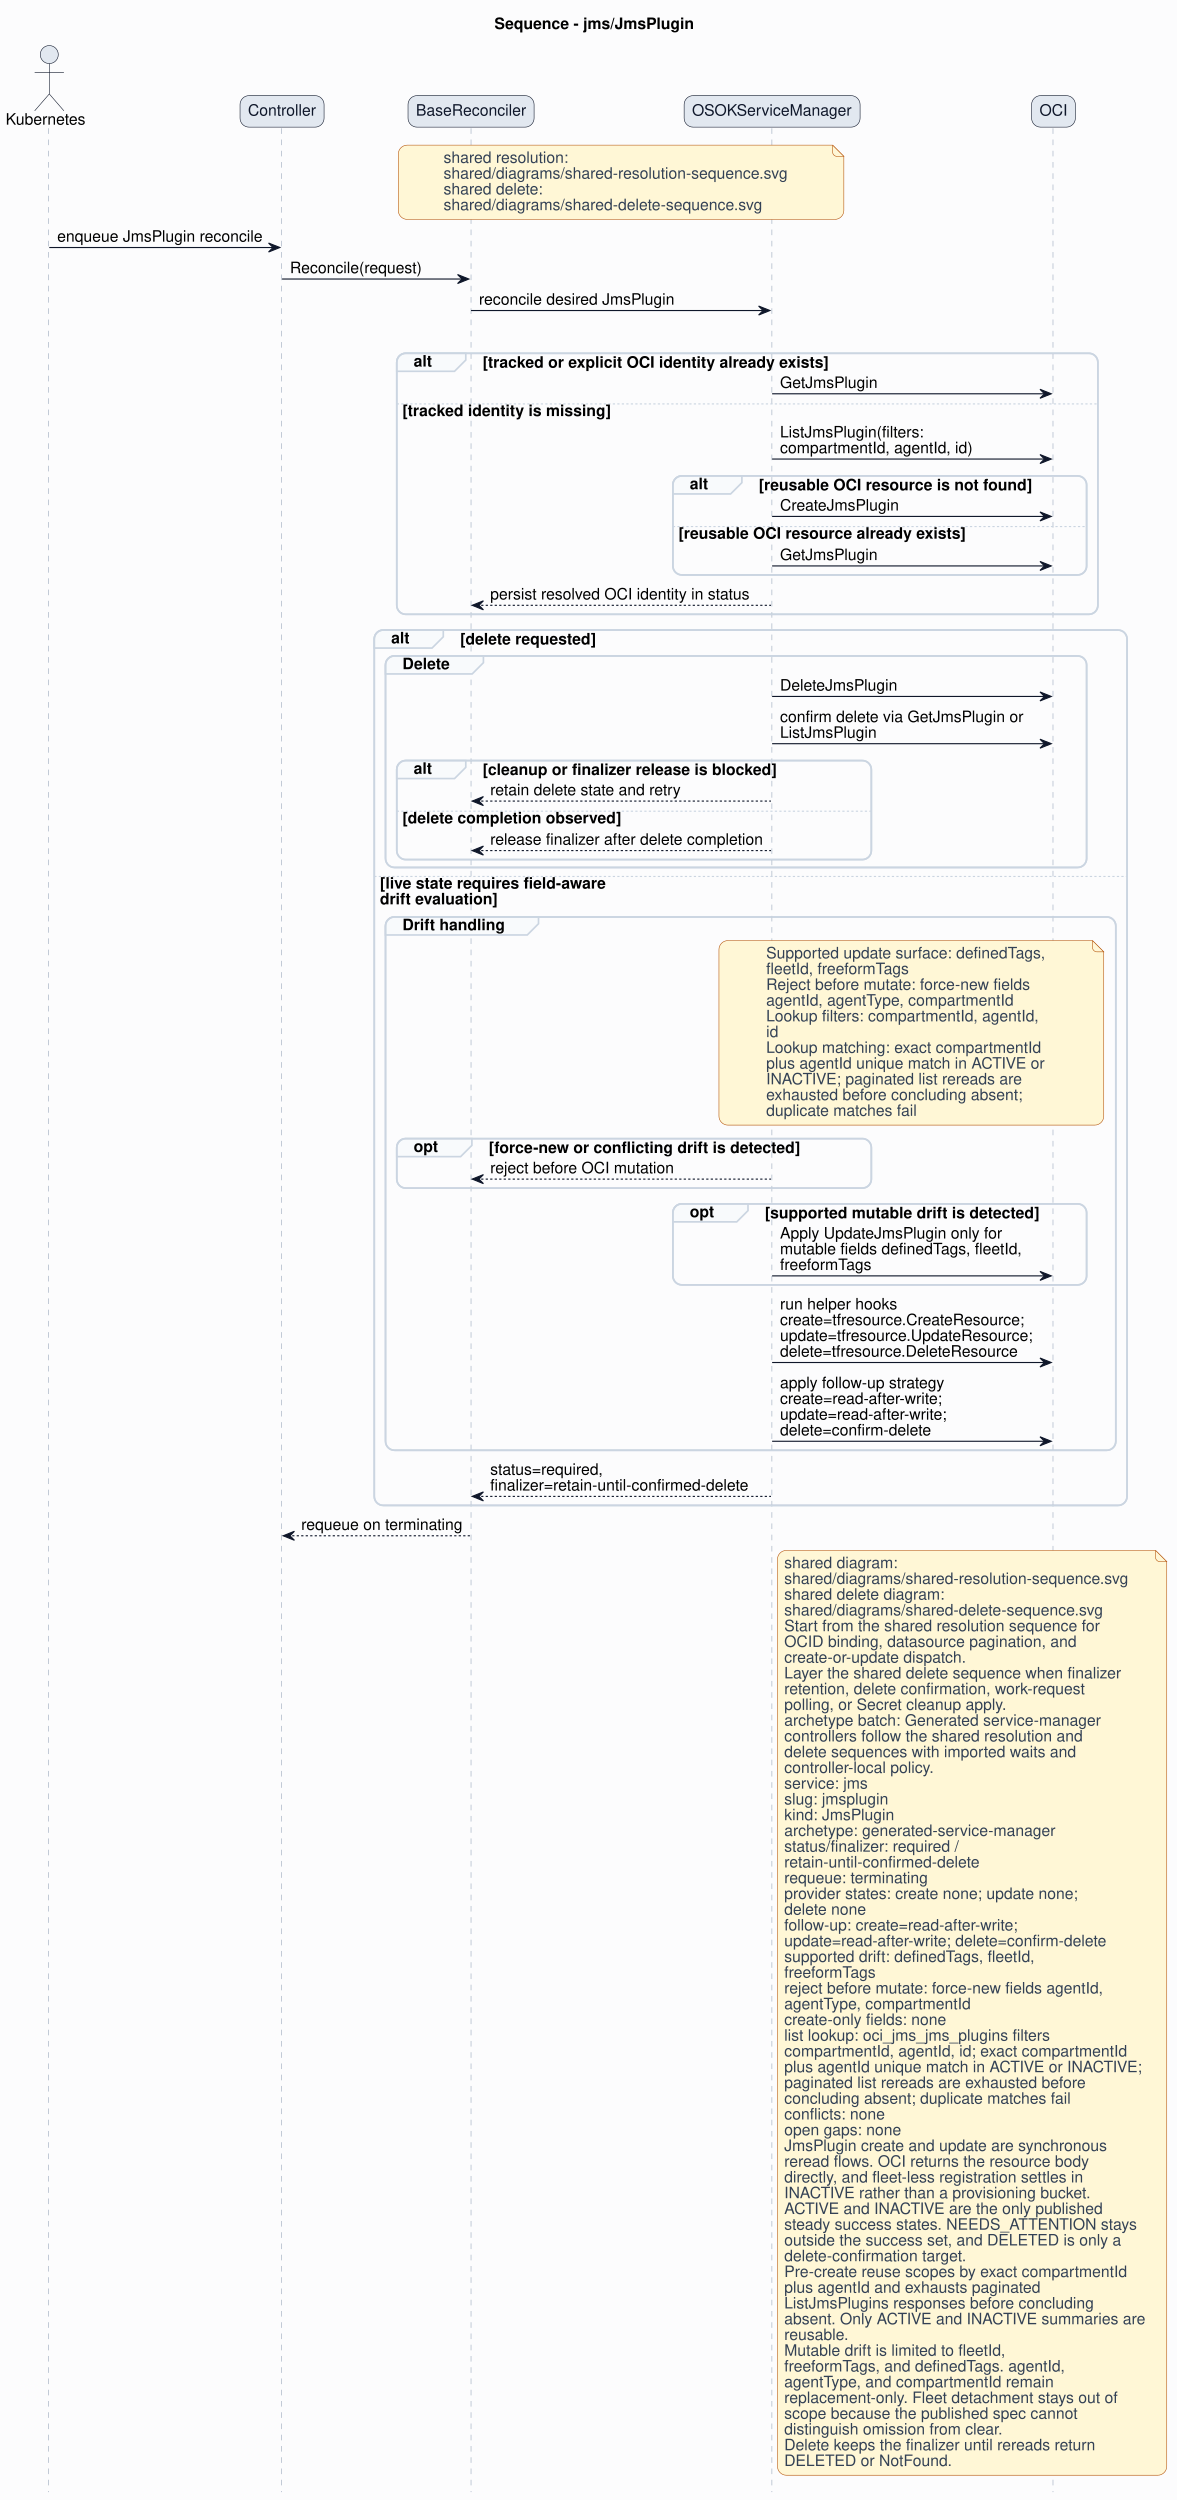
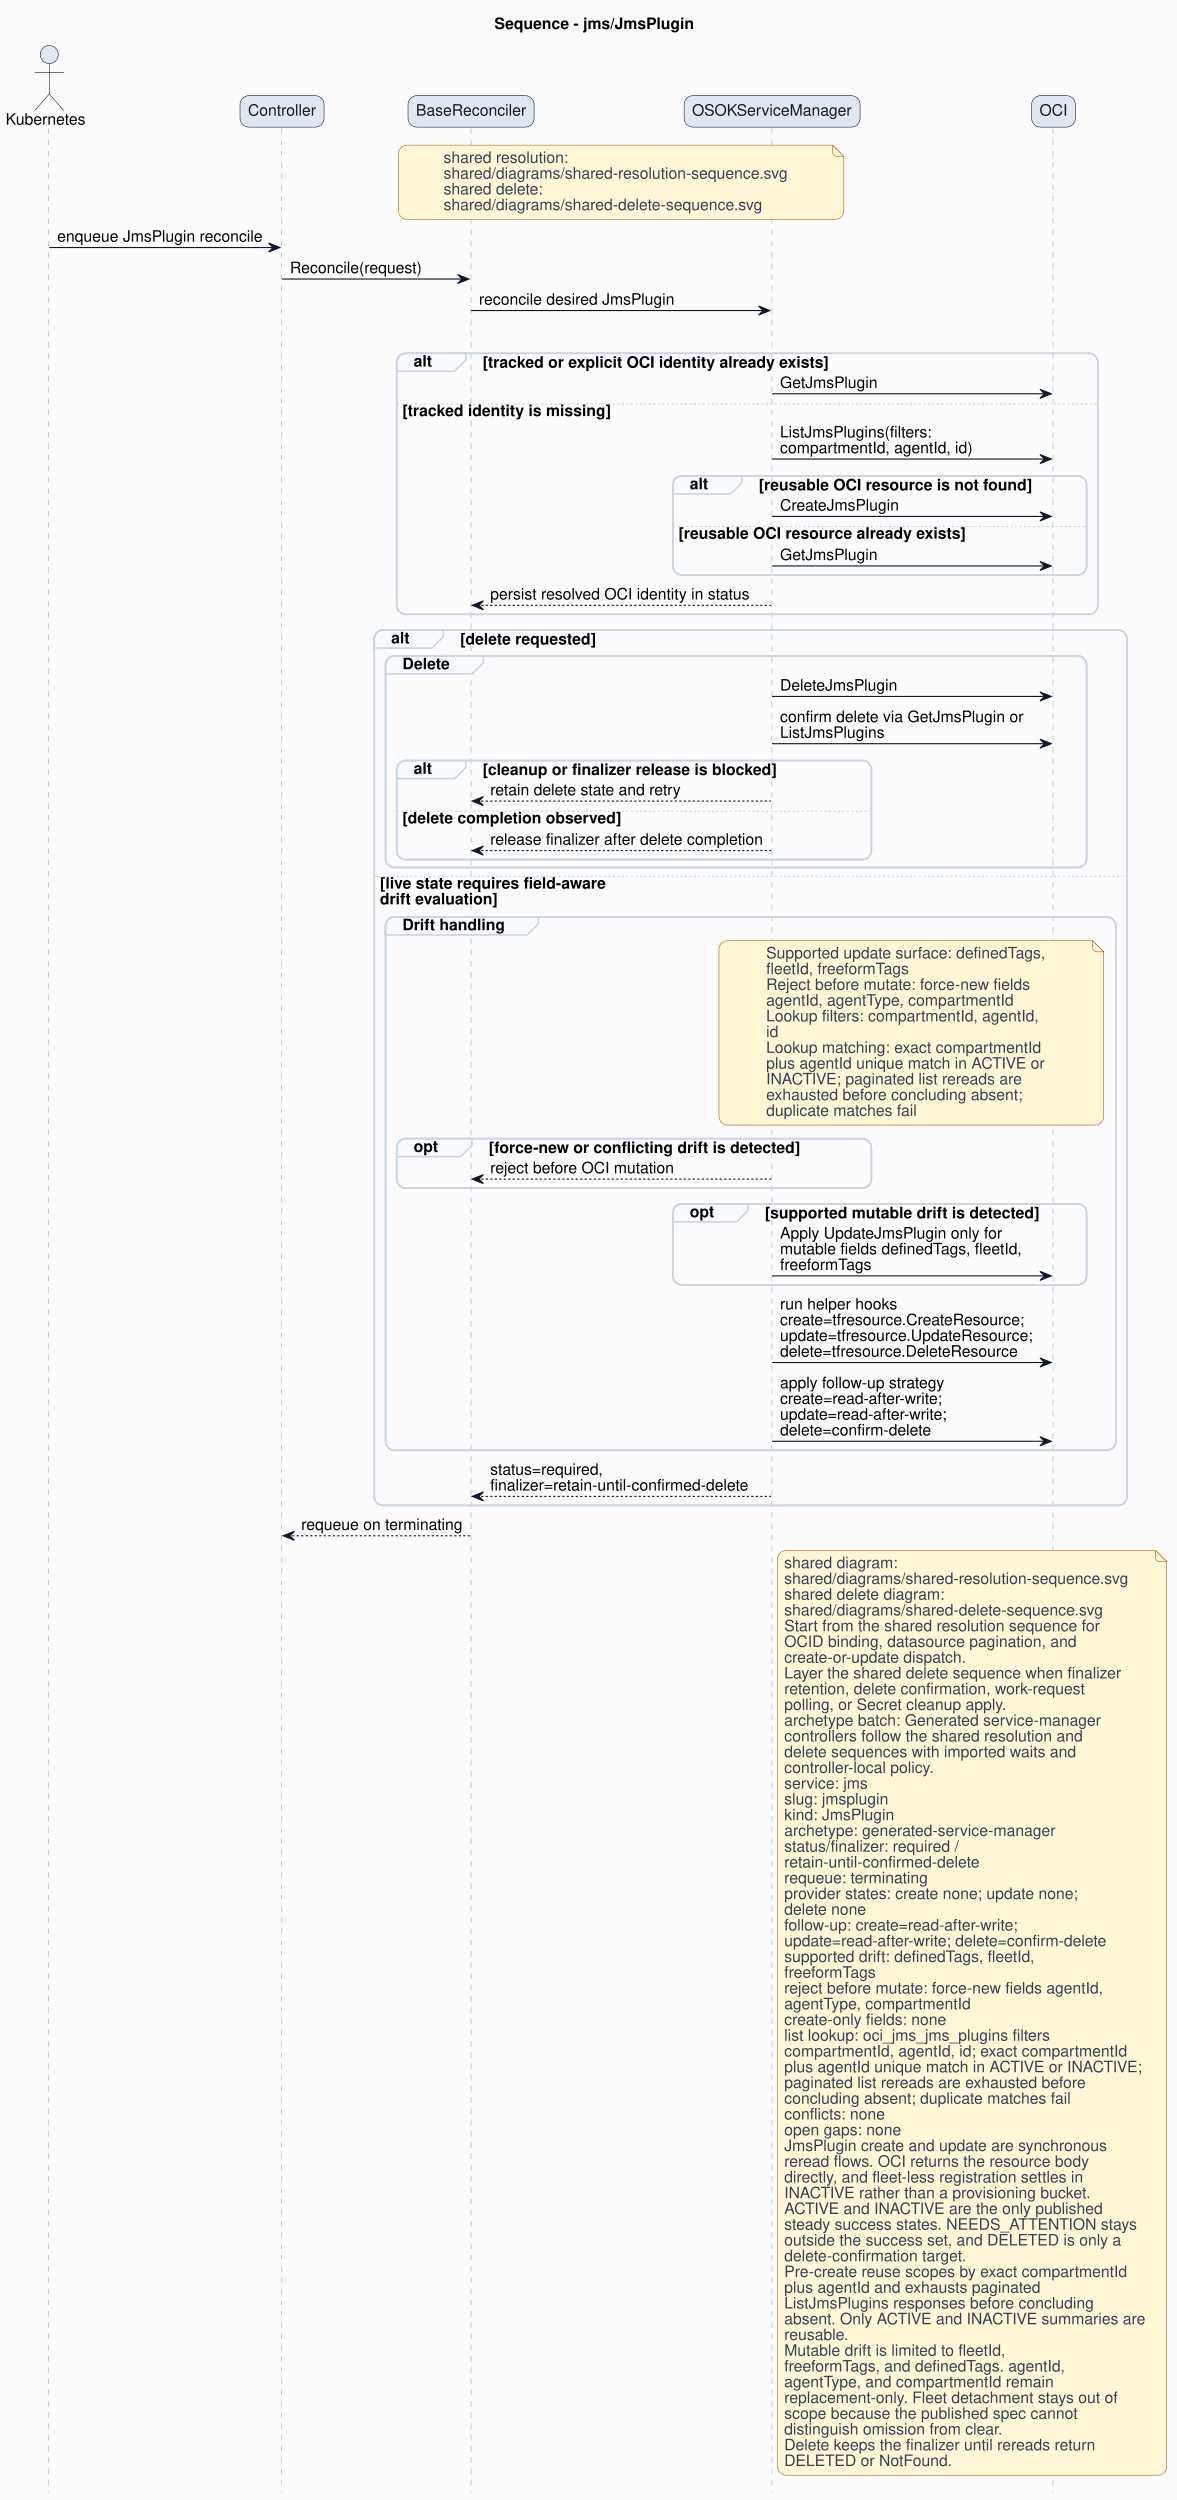
<svg xmlns="http://www.w3.org/2000/svg" contentStyleType="text/css" data-diagram-type="SEQUENCE" height="2222px" preserveAspectRatio="none" style="width:1046px;height:2222px;background:#FCFCFD;" version="1.1" viewBox="0 0 1046 2222" width="1046px" zoomAndPan="magnify">
  <defs />
  <g>
    <rect fill="#FCFCFD" height="2222" style="stroke:none;stroke-width:1;" width="1046" x="0" y="0" />
    <text fill="#000000" font-family="Helvetica" font-size="14" font-weight="bold" lengthAdjust="spacing" textLength="177.386" x="439.42" y="25.78">Sequence - jms/JmsPlugin</text>
    <rect fill="none" height="232" rx="8" ry="8" style="stroke:#CBD5E1;stroke-width:1.5;" width="623.132" x="352.653" y="314" />
    <rect fill="none" height="88" rx="8" ry="8" style="stroke:#CBD5E1;stroke-width:1.5;" width="367.726" x="598.059" y="423" />
    <rect fill="none" height="778" rx="8" ry="8" style="stroke:#CBD5E1;stroke-width:1.5;" width="669.073" x="332.653" y="560" />
    <rect fill="none" height="188" rx="8" ry="8" style="stroke:#CBD5E1;stroke-width:1.5;" width="623.132" x="342.653" y="583" />
    <rect fill="none" height="88" rx="8" ry="8" style="stroke:#CBD5E1;stroke-width:1.5;" width="421.798" x="352.653" y="676" />
    <rect fill="none" height="474" rx="8" ry="8" style="stroke:#CBD5E1;stroke-width:1.5;" width="649.073" x="342.653" y="815" />
    <rect fill="none" height="44" rx="8" ry="8" style="stroke:#CBD5E1;stroke-width:1.5;" width="421.798" x="352.653" y="1012" />
    <rect fill="none" height="72" rx="8" ry="8" style="stroke:#CBD5E1;stroke-width:1.5;" width="367.726" x="598.059" y="1070" />
    <g class="participant-lifeline" data-entity-uid="part1" data-qualified-name="Kubernetes" id="part1-lifeline">
      <g>
        <rect fill="#000000" fill-opacity="0" height="2101" width="8" x="39.803" y="114" />
        <line style="stroke:#94A3B8;stroke-width:0.5;stroke-dasharray:5,5;" x1="43" x2="43" y1="114" y2="2215" />
      </g>
    </g>
    <g class="participant-lifeline" data-entity-uid="part2" data-qualified-name="Controller" id="part2-lifeline">
      <g>
        <rect fill="#000000" fill-opacity="0" height="2101" width="8" x="246.692" y="114" />
        <line style="stroke:#94A3B8;stroke-width:0.5;stroke-dasharray:5,5;" x1="250.347" x2="250.347" y1="114" y2="2215" />
      </g>
    </g>
    <g class="participant-lifeline" data-entity-uid="part3" data-qualified-name="BaseReconciler" id="part3-lifeline">
      <g>
        <rect fill="#000000" fill-opacity="0" height="2101" width="8" x="414.677" y="114" />
        <line style="stroke:#94A3B8;stroke-width:0.5;stroke-dasharray:5,5;" x1="418.653" x2="418.653" y1="114" y2="2215" />
      </g>
    </g>
    <g class="participant-lifeline" data-entity-uid="part4" data-qualified-name="ServiceManager" id="part4-lifeline">
      <g>
        <rect fill="#000000" fill-opacity="0" height="2101" width="8" x="682.255" y="114" />
        <line style="stroke:#94A3B8;stroke-width:0.5;stroke-dasharray:5,5;" x1="686.059" x2="686.059" y1="114" y2="2215" />
      </g>
    </g>
    <g class="participant-lifeline" data-entity-uid="part5" data-qualified-name="OCI" id="part5-lifeline">
      <g>
        <rect fill="#000000" fill-opacity="0" height="2101" width="8" x="932.34" y="114" />
        <line style="stroke:#94A3B8;stroke-width:0.5;stroke-dasharray:5,5;" x1="935.895" x2="935.895" y1="114" y2="2215" />
      </g>
    </g>
    <g class="participant participant-head" data-entity-uid="part1" data-qualified-name="Kubernetes" id="part1-head">
      <text fill="#000000" font-family="Helvetica" font-size="14" lengthAdjust="spacing" textLength="71.606" x="5" y="110.78">Kubernetes</text>
      <ellipse cx="43.803" cy="48.5" fill="#E2E8F0" rx="8" ry="8" style="stroke:#0F172A;stroke-width:0.5;" />
      <path d="M43.803,56.5 L43.803,83.5 M30.803,64.5 L56.803,64.5 M43.803,83.5 L30.803,98.5 M43.803,83.5 L56.803,98.5" fill="none" style="stroke:#0F172A;stroke-width:0.5;" />
    </g>
    <g class="participant participant-head" data-entity-uid="part2" data-qualified-name="Controller" id="part2-head">
      <rect fill="#E2E8F0" height="28" rx="8" ry="8" style="stroke:#0F172A;stroke-width:0.5;" width="74.689" x="213.347" y="85" />
      <text fill="#0F172A" font-family="Helvetica" font-size="14" lengthAdjust="spacing" textLength="60.69" x="220.347" y="102.78">Controller</text>
    </g>
    <g class="participant participant-head" data-entity-uid="part3" data-qualified-name="BaseReconciler" id="part3-head">
      <rect fill="#E2E8F0" height="28" rx="8" ry="8" style="stroke:#0F172A;stroke-width:0.5;" width="112.048" x="362.653" y="85" />
      <text fill="#0F172A" font-family="Helvetica" font-size="14" lengthAdjust="spacing" textLength="98.048" x="369.653" y="102.78">BaseReconciler</text>
    </g>
    <g class="participant participant-head" data-entity-uid="part4" data-qualified-name="ServiceManager" id="part4-head">
      <rect fill="#E2E8F0" height="28" rx="8" ry="8" style="stroke:#0F172A;stroke-width:0.5;" width="156.393" x="608.059" y="85" />
      <text fill="#0F172A" font-family="Helvetica" font-size="14" lengthAdjust="spacing" textLength="142.393" x="615.059" y="102.78">OSOKServiceManager</text>
    </g>
    <g class="participant participant-head" data-entity-uid="part5" data-qualified-name="OCI" id="part5-head">
      <rect fill="#E2E8F0" height="28" rx="8" ry="8" style="stroke:#0F172A;stroke-width:0.5;" width="38.89" x="916.895" y="85" />
      <text fill="#0F172A" font-family="Helvetica" font-size="14" lengthAdjust="spacing" textLength="24.89" x="923.895" y="102.78">OCI</text>
    </g>
    <path d="M354,137 L354,187 A8,8 0 0 0 362,195 L742,195 A8,8 0 0 0 750,187 L750,139 L740,129 L362,129 A8,8 0 0 0 354,137" fill="#FFF7D6" style="stroke:#B45309;stroke-width:0.5;" />
    <path d="M740,129 L740,135 A4,4 0 0 0 744,139 L750,139 L740,129" fill="#FFF7D6" style="stroke:#B45309;stroke-width:0.5;" />
    <text fill="#334155" font-family="Helvetica" font-size="14" lengthAdjust="spacing" textLength="111.289" x="394.203" y="144.78">shared resolution:</text>
    <text fill="#334155" font-family="Helvetica" font-size="14" lengthAdjust="spacing" textLength="307.392" x="394.203" y="158.78">shared/diagrams/shared-resolution-sequence.svg</text>
    <text fill="#334155" font-family="Helvetica" font-size="14" lengthAdjust="spacing" textLength="88.731" x="394.203" y="172.78">shared delete:</text>
    <text fill="#334155" font-family="Helvetica" font-size="14" lengthAdjust="spacing" textLength="284.833" x="394.203" y="186.78">shared/diagrams/shared-delete-sequence.svg</text>
    <g class="message" data-entity-1="part1" data-entity-2="part2" id="msg1">
      <polygon fill="#0F172A" points="238.692,216,248.692,220,238.692,224,242.692,220" style="stroke:#0F172A;stroke-width:1;" />
      <line style="stroke:#0F172A;stroke-width:1;" x1="43.803" x2="244.692" y1="220" y2="220" />
      <text fill="#000000" font-family="Helvetica" font-size="14" lengthAdjust="spacing" textLength="182.889" x="50.803" y="214.78">enqueue JmsPlugin reconcile</text>
    </g>
    <g class="message" data-entity-1="part2" data-entity-2="part3" id="msg2">
      <polygon fill="#0F172A" points="406.677,244,416.677,248,406.677,252,410.677,248" style="stroke:#0F172A;stroke-width:1;" />
      <line style="stroke:#0F172A;stroke-width:1;" x1="250.692" x2="412.677" y1="248" y2="248" />
      <text fill="#000000" font-family="Helvetica" font-size="14" lengthAdjust="spacing" textLength="117.496" x="257.692" y="242.78">Reconcile(request)</text>
    </g>
    <g class="message" data-entity-1="part3" data-entity-2="part4" id="msg3">
      <polygon fill="#0F172A" points="674.255,272,684.255,276,674.255,280,678.255,276" style="stroke:#0F172A;stroke-width:1;" />
      <line style="stroke:#0F172A;stroke-width:1;" x1="418.677" x2="680.255" y1="276" y2="276" />
      <text fill="#000000" font-family="Helvetica" font-size="14" lengthAdjust="spacing" textLength="174.303" x="425.677" y="270.78">reconcile desired JmsPlugin</text>
    </g>
    <path d="M360.653,314 L413.991,314 L413.991,320 L403.991,330 L352.653,330 L352.653,322 A8,8 0 0 1 360.653,314" fill="#F8FAFC" style="stroke:#CBD5E1;stroke-width:1.5;" />
    <rect fill="none" height="232" rx="8" ry="8" style="stroke:#CBD5E1;stroke-width:1.5;" width="623.132" x="352.653" y="314" />
    <text fill="#000000" font-family="Helvetica" font-size="14" font-weight="bold" lengthAdjust="spacing" textLength="16.338" x="367.653" y="325.78">alt</text>
    <text fill="#000000" font-family="Helvetica" font-size="14" font-weight="bold" lengthAdjust="spacing" textLength="308.109" x="428.991" y="326.78">[tracked or explicit OCI identity already exists]</text>
    <g class="message" data-entity-1="part4" data-entity-2="part5" id="msg4">
      <polygon fill="#0F172A" points="924.34,346,934.34,350,924.34,354,928.34,350" style="stroke:#0F172A;stroke-width:1;" />
      <line style="stroke:#0F172A;stroke-width:1;" x1="686.255" x2="930.34" y1="350" y2="350" />
      <text fill="#000000" font-family="Helvetica" font-size="14" lengthAdjust="spacing" textLength="87.144" x="693.255" y="344.78">GetJmsPlugin</text>
    </g>
    <line style="stroke:#CBD5E1;stroke-width:1;stroke-dasharray:2,2;" x1="352.653" x2="975.785" y1="359" y2="359" />
    <text fill="#000000" font-family="Helvetica" font-size="14" font-weight="bold" lengthAdjust="spacing" textLength="185.158" x="357.653" y="369.78">[tracked identity is missing]</text>
    <g class="message" data-entity-1="part4" data-entity-2="part5" id="msg5">
      <polygon fill="#0F172A" points="924.34,404,934.34,408,924.34,412,928.34,408" style="stroke:#0F172A;stroke-width:1;" />
      <line style="stroke:#0F172A;stroke-width:1;" x1="686.255" x2="930.34" y1="408" y2="408" />
-       <text fill="#000000" font-family="Helvetica" font-size="14" lengthAdjust="spacing" textLength="128.365" x="693.255" y="388.78">ListJmsPlugin(filters:</text>
+       <text fill="#000000" font-family="Helvetica" font-size="14" lengthAdjust="spacing" textLength="135.365" x="693.255" y="388.78">ListJmsPlugins(filters:</text>
      <text fill="#000000" font-family="Helvetica" font-size="14" lengthAdjust="spacing" textLength="171.199" x="693.255" y="402.78">compartmentId, agentId, id)</text>
    </g>
    <path d="M606.059,423 L659.397,423 L659.397,429 L649.397,439 L598.059,439 L598.059,431 A8,8 0 0 1 606.059,423" fill="#F8FAFC" style="stroke:#CBD5E1;stroke-width:1.5;" />
    <rect fill="none" height="88" rx="8" ry="8" style="stroke:#CBD5E1;stroke-width:1.5;" width="367.726" x="598.059" y="423" />
    <text fill="#000000" font-family="Helvetica" font-size="14" font-weight="bold" lengthAdjust="spacing" textLength="16.338" x="613.059" y="434.78">alt</text>
    <text fill="#000000" font-family="Helvetica" font-size="14" font-weight="bold" lengthAdjust="spacing" textLength="242.703" x="674.397" y="435.78">[reusable OCI resource is not found]</text>
    <g class="message" data-entity-1="part4" data-entity-2="part5" id="msg6">
      <polygon fill="#0F172A" points="924.34,455,934.34,459,924.34,463,928.34,459" style="stroke:#0F172A;stroke-width:1;" />
      <line style="stroke:#0F172A;stroke-width:1;" x1="686.255" x2="930.34" y1="459" y2="459" />
      <text fill="#000000" font-family="Helvetica" font-size="14" lengthAdjust="spacing" textLength="106.6" x="693.255" y="453.78">CreateJmsPlugin</text>
    </g>
    <line style="stroke:#CBD5E1;stroke-width:1;stroke-dasharray:2,2;" x1="598.059" x2="965.785" y1="468" y2="468" />
    <text fill="#000000" font-family="Helvetica" font-size="14" font-weight="bold" lengthAdjust="spacing" textLength="255.233" x="603.059" y="478.78">[reusable OCI resource already exists]</text>
    <g class="message" data-entity-1="part4" data-entity-2="part5" id="msg7">
      <polygon fill="#0F172A" points="924.34,499,934.34,503,924.34,507,928.34,503" style="stroke:#0F172A;stroke-width:1;" />
      <line style="stroke:#0F172A;stroke-width:1;" x1="686.255" x2="930.34" y1="503" y2="503" />
      <text fill="#000000" font-family="Helvetica" font-size="14" lengthAdjust="spacing" textLength="87.144" x="693.255" y="497.78">GetJmsPlugin</text>
    </g>
    <g class="message" data-entity-1="part4" data-entity-2="part3" id="msg8">
      <polygon fill="#0F172A" points="429.677,534,419.677,538,429.677,542,425.677,538" style="stroke:#0F172A;stroke-width:1;" />
      <line style="stroke:#0F172A;stroke-width:1;stroke-dasharray:2,2;" x1="423.677" x2="685.255" y1="538" y2="538" />
      <text fill="#000000" font-family="Helvetica" font-size="14" lengthAdjust="spacing" textLength="231.096" x="435.677" y="532.78">persist resolved OCI identity in status</text>
    </g>
    <path d="M340.653,560 L393.991,560 L393.991,566 L383.991,576 L332.653,576 L332.653,568 A8,8 0 0 1 340.653,560" fill="#F8FAFC" style="stroke:#CBD5E1;stroke-width:1.5;" />
    <rect fill="none" height="778" rx="8" ry="8" style="stroke:#CBD5E1;stroke-width:1.5;" width="669.073" x="332.653" y="560" />
    <text fill="#000000" font-family="Helvetica" font-size="14" font-weight="bold" lengthAdjust="spacing" textLength="16.338" x="347.653" y="571.78">alt</text>
    <text fill="#000000" font-family="Helvetica" font-size="14" font-weight="bold" lengthAdjust="spacing" textLength="120.586" x="408.991" y="572.78">[delete requested]</text>
    <path d="M350.653,583 L429.674,583 L429.674,589 L419.674,599 L342.653,599 L342.653,591 A8,8 0 0 1 350.653,583" fill="#F8FAFC" style="stroke:#CBD5E1;stroke-width:1.5;" />
    <rect fill="none" height="188" rx="8" ry="8" style="stroke:#CBD5E1;stroke-width:1.5;" width="623.132" x="342.653" y="583" />
    <text fill="#000000" font-family="Helvetica" font-size="14" font-weight="bold" lengthAdjust="spacing" textLength="42.02" x="357.653" y="594.78">Delete</text>
    <g class="message" data-entity-1="part4" data-entity-2="part5" id="msg9">
      <polygon fill="#0F172A" points="924.34,615,934.34,619,924.34,623,928.34,619" style="stroke:#0F172A;stroke-width:1;" />
      <line style="stroke:#0F172A;stroke-width:1;" x1="686.255" x2="930.34" y1="619" y2="619" />
      <text fill="#000000" font-family="Helvetica" font-size="14" lengthAdjust="spacing" textLength="105.048" x="693.255" y="613.78">DeleteJmsPlugin</text>
    </g>
    <g class="message" data-entity-1="part4" data-entity-2="part5" id="msg10">
      <polygon fill="#0F172A" points="924.34,657,934.34,661,924.34,665,928.34,661" style="stroke:#0F172A;stroke-width:1;" />
      <line style="stroke:#0F172A;stroke-width:1;" x1="686.255" x2="930.34" y1="661" y2="661" />
      <text fill="#000000" font-family="Helvetica" font-size="14" lengthAdjust="spacing" textLength="217.089" x="693.255" y="641.78">confirm delete via GetJmsPlugin or</text>
-       <text fill="#000000" font-family="Helvetica" font-size="14" lengthAdjust="spacing" textLength="86.365" x="693.255" y="655.78">ListJmsPlugin</text>
+       <text fill="#000000" font-family="Helvetica" font-size="14" lengthAdjust="spacing" textLength="93.365" x="693.255" y="655.78">ListJmsPlugins</text>
    </g>
    <path d="M360.653,676 L413.991,676 L413.991,682 L403.991,692 L352.653,692 L352.653,684 A8,8 0 0 1 360.653,676" fill="#F8FAFC" style="stroke:#CBD5E1;stroke-width:1.5;" />
    <rect fill="none" height="88" rx="8" ry="8" style="stroke:#CBD5E1;stroke-width:1.5;" width="421.798" x="352.653" y="676" />
    <text fill="#000000" font-family="Helvetica" font-size="14" font-weight="bold" lengthAdjust="spacing" textLength="16.338" x="367.653" y="687.78">alt</text>
    <text fill="#000000" font-family="Helvetica" font-size="14" font-weight="bold" lengthAdjust="spacing" textLength="261.427" x="428.991" y="688.78">[cleanup or finalizer release is blocked]</text>
    <g class="message" data-entity-1="part4" data-entity-2="part3" id="msg11">
      <polygon fill="#0F172A" points="429.677,708,419.677,712,429.677,716,425.677,712" style="stroke:#0F172A;stroke-width:1;" />
      <line style="stroke:#0F172A;stroke-width:1;stroke-dasharray:2,2;" x1="423.677" x2="685.255" y1="712" y2="712" />
      <text fill="#000000" font-family="Helvetica" font-size="14" lengthAdjust="spacing" textLength="170.434" x="435.677" y="706.78">retain delete state and retry</text>
    </g>
    <line style="stroke:#CBD5E1;stroke-width:1;stroke-dasharray:2,2;" x1="352.653" x2="774.452" y1="721" y2="721" />
    <text fill="#000000" font-family="Helvetica" font-size="14" font-weight="bold" lengthAdjust="spacing" textLength="194.482" x="357.653" y="731.78">[delete completion observed]</text>
    <g class="message" data-entity-1="part4" data-entity-2="part3" id="msg12">
      <polygon fill="#0F172A" points="429.677,752,419.677,756,429.677,760,425.677,756" style="stroke:#0F172A;stroke-width:1;" />
      <line style="stroke:#0F172A;stroke-width:1;stroke-dasharray:2,2;" x1="423.677" x2="685.255" y1="756" y2="756" />
      <text fill="#000000" font-family="Helvetica" font-size="14" lengthAdjust="spacing" textLength="243.578" x="435.677" y="750.78">release finalizer after delete completion</text>
    </g>
    <line style="stroke:#CBD5E1;stroke-width:1;stroke-dasharray:2,2;" x1="332.653" x2="1001.726" y1="779" y2="779" />
    <text fill="#000000" font-family="Helvetica" font-size="14" font-weight="bold" lengthAdjust="spacing" textLength="200.751" x="337.653" y="789.78">[live state requires field-aware</text>
    <text fill="#000000" font-family="Helvetica" font-size="14" font-weight="bold" lengthAdjust="spacing" textLength="105.007" x="337.653" y="803.78">drift evaluation]</text>
    <path d="M350.653,815 L478.64,815 L478.64,821 L468.64,831 L342.653,831 L342.653,823 A8,8 0 0 1 350.653,815" fill="#F8FAFC" style="stroke:#CBD5E1;stroke-width:1.5;" />
    <rect fill="none" height="474" rx="8" ry="8" style="stroke:#CBD5E1;stroke-width:1.5;" width="649.073" x="342.653" y="815" />
    <text fill="#000000" font-family="Helvetica" font-size="14" font-weight="bold" lengthAdjust="spacing" textLength="90.986" x="357.653" y="826.78">Drift handling</text>
    <path d="M639,844 L639,992 A8,8 0 0 0 647,1000 L973,1000 A8,8 0 0 0 981,992 L981,846 L971,836 L647,836 A8,8 0 0 0 639,844" fill="#FFF7D6" style="stroke:#B45309;stroke-width:0.5;" />
    <path d="M971,836 L971,842 A4,4 0 0 0 975,846 L981,846 L971,836" fill="#FFF7D6" style="stroke:#B45309;stroke-width:0.5;" />
    <text fill="#334155" font-family="Helvetica" font-size="14" lengthAdjust="spacing" textLength="249.84" x="680.943" y="851.78">Supported update surface: definedTags,</text>
    <text fill="#334155" font-family="Helvetica" font-size="14" lengthAdjust="spacing" textLength="129.165" x="680.943" y="865.78">fleetId, freeformTags</text>
    <text fill="#334155" font-family="Helvetica" font-size="14" lengthAdjust="spacing" textLength="235.778" x="680.943" y="879.78">Reject before mutate: force-new fields</text>
    <text fill="#334155" font-family="Helvetica" font-size="14" lengthAdjust="spacing" textLength="221.799" x="680.943" y="893.78">agentId, agentType, compartmentId</text>
    <text fill="#334155" font-family="Helvetica" font-size="14" lengthAdjust="spacing" textLength="242.799" x="680.943" y="907.78">Lookup filters: compartmentId, agentId,</text>
    <text fill="#334155" font-family="Helvetica" font-size="14" lengthAdjust="spacing" textLength="10.896" x="680.943" y="921.78">id</text>
    <text fill="#334155" font-family="Helvetica" font-size="14" lengthAdjust="spacing" textLength="245.13" x="680.943" y="935.78">Lookup matching: exact compartmentId</text>
    <text fill="#334155" font-family="Helvetica" font-size="14" lengthAdjust="spacing" textLength="249.806" x="680.943" y="949.78">plus agentId unique match in ACTIVE or</text>
    <text fill="#334155" font-family="Helvetica" font-size="14" lengthAdjust="spacing" textLength="230.33" x="680.943" y="963.78">INACTIVE; paginated list rereads are</text>
    <text fill="#334155" font-family="Helvetica" font-size="14" lengthAdjust="spacing" textLength="228.833" x="680.943" y="977.78">exhausted before concluding absent;</text>
    <text fill="#334155" font-family="Helvetica" font-size="14" lengthAdjust="spacing" textLength="134.627" x="680.943" y="991.78">duplicate matches fail</text>
    <path d="M360.653,1012 L419.419,1012 L419.419,1018 L409.419,1028 L352.653,1028 L352.653,1020 A8,8 0 0 1 360.653,1012" fill="#F8FAFC" style="stroke:#CBD5E1;stroke-width:1.5;" />
    <rect fill="none" height="44" rx="8" ry="8" style="stroke:#CBD5E1;stroke-width:1.5;" width="421.798" x="352.653" y="1012" />
    <text fill="#000000" font-family="Helvetica" font-size="14" font-weight="bold" lengthAdjust="spacing" textLength="21.766" x="367.653" y="1023.78">opt</text>
    <text fill="#000000" font-family="Helvetica" font-size="14" font-weight="bold" lengthAdjust="spacing" textLength="276.131" x="434.419" y="1024.78">[force-new or conflicting drift is detected]</text>
    <g class="message" data-entity-1="part4" data-entity-2="part3" id="msg13">
      <polygon fill="#0F172A" points="429.677,1044,419.677,1048,429.677,1052,425.677,1048" style="stroke:#0F172A;stroke-width:1;" />
      <line style="stroke:#0F172A;stroke-width:1;stroke-dasharray:2,2;" x1="423.677" x2="685.255" y1="1048" y2="1048" />
      <text fill="#000000" font-family="Helvetica" font-size="14" lengthAdjust="spacing" textLength="164.185" x="435.677" y="1042.78">reject before OCI mutation</text>
    </g>
    <path d="M606.059,1070 L664.825,1070 L664.825,1076 L654.825,1086 L598.059,1086 L598.059,1078 A8,8 0 0 1 606.059,1070" fill="#F8FAFC" style="stroke:#CBD5E1;stroke-width:1.5;" />
    <rect fill="none" height="72" rx="8" ry="8" style="stroke:#CBD5E1;stroke-width:1.5;" width="367.726" x="598.059" y="1070" />
    <text fill="#000000" font-family="Helvetica" font-size="14" font-weight="bold" lengthAdjust="spacing" textLength="21.766" x="613.059" y="1081.78">opt</text>
    <text fill="#000000" font-family="Helvetica" font-size="14" font-weight="bold" lengthAdjust="spacing" textLength="243.462" x="679.825" y="1082.78">[supported mutable drift is detected]</text>
    <g class="message" data-entity-1="part4" data-entity-2="part5" id="msg14">
      <polygon fill="#0F172A" points="924.34,1130,934.34,1134,924.34,1138,928.34,1134" style="stroke:#0F172A;stroke-width:1;" />
      <line style="stroke:#0F172A;stroke-width:1;" x1="686.255" x2="930.34" y1="1134" y2="1134" />
      <text fill="#000000" font-family="Helvetica" font-size="14" lengthAdjust="spacing" textLength="198.434" x="693.255" y="1100.78">Apply UpdateJmsPlugin only for</text>
      <text fill="#000000" font-family="Helvetica" font-size="14" lengthAdjust="spacing" textLength="217.13" x="693.255" y="1114.78">mutable fields definedTags, fleetId,</text>
      <text fill="#000000" font-family="Helvetica" font-size="14" lengthAdjust="spacing" textLength="83.248" x="693.255" y="1128.78">freeformTags</text>
    </g>
    <g class="message" data-entity-1="part4" data-entity-2="part5" id="msg15">
      <polygon fill="#0F172A" points="924.34,1207,934.34,1211,924.34,1215,928.34,1211" style="stroke:#0F172A;stroke-width:1;" />
      <line style="stroke:#0F172A;stroke-width:1;" x1="686.255" x2="930.34" y1="1211" y2="1211" />
      <text fill="#000000" font-family="Helvetica" font-size="14" lengthAdjust="spacing" textLength="104.289" x="693.255" y="1163.78">run helper hooks</text>
      <text fill="#000000" font-family="Helvetica" font-size="14" lengthAdjust="spacing" textLength="219.051" x="693.255" y="1177.78">create=tfresource.CreateResource;</text>
      <text fill="#000000" font-family="Helvetica" font-size="14" lengthAdjust="spacing" textLength="226.085" x="693.255" y="1191.78">update=tfresource.UpdateResource;</text>
      <text fill="#000000" font-family="Helvetica" font-size="14" lengthAdjust="spacing" textLength="212.844" x="693.255" y="1205.78">delete=tfresource.DeleteResource</text>
    </g>
    <g class="message" data-entity-1="part4" data-entity-2="part5" id="msg16">
      <polygon fill="#0F172A" points="924.34,1277,934.34,1281,924.34,1285,928.34,1281" style="stroke:#0F172A;stroke-width:1;" />
      <line style="stroke:#0F172A;stroke-width:1;" x1="686.255" x2="930.34" y1="1281" y2="1281" />
      <text fill="#000000" font-family="Helvetica" font-size="14" lengthAdjust="spacing" textLength="147.075" x="693.255" y="1233.78">apply follow-up strategy</text>
      <text fill="#000000" font-family="Helvetica" font-size="14" lengthAdjust="spacing" textLength="145.893" x="693.255" y="1247.78">create=read-after-write;</text>
      <text fill="#000000" font-family="Helvetica" font-size="14" lengthAdjust="spacing" textLength="149.803" x="693.255" y="1261.78">update=read-after-write;</text>
      <text fill="#000000" font-family="Helvetica" font-size="14" lengthAdjust="spacing" textLength="135.023" x="693.255" y="1275.78">delete=confirm-delete</text>
    </g>
    <g class="message" data-entity-1="part4" data-entity-2="part3" id="msg17">
      <polygon fill="#0F172A" points="429.677,1326,419.677,1330,429.677,1334,425.677,1330" style="stroke:#0F172A;stroke-width:1;" />
      <line style="stroke:#0F172A;stroke-width:1;stroke-dasharray:2,2;" x1="423.677" x2="685.255" y1="1330" y2="1330" />
      <text fill="#000000" font-family="Helvetica" font-size="14" lengthAdjust="spacing" textLength="100.782" x="435.677" y="1310.78">status=required,</text>
      <text fill="#000000" font-family="Helvetica" font-size="14" lengthAdjust="spacing" textLength="230.72" x="435.677" y="1324.78">finalizer=retain-until-confirmed-delete</text>
    </g>
    <g class="message" data-entity-1="part3" data-entity-2="part2" id="msg18">
      <polygon fill="#0F172A" points="261.692,1361,251.692,1365,261.692,1369,257.692,1365" style="stroke:#0F172A;stroke-width:1;" />
      <line style="stroke:#0F172A;stroke-width:1;stroke-dasharray:2,2;" x1="255.692" x2="417.677" y1="1365" y2="1365" />
      <text fill="#000000" font-family="Helvetica" font-size="14" lengthAdjust="spacing" textLength="143.985" x="267.692" y="1359.78">requeue on terminating</text>
    </g>
    <path d="M691,1386 L691,2192 A8,8 0 0 0 699,2200 L1029,2200 A8,8 0 0 0 1037,2192 L1037,1388 L1027,1378 L699,1378 A8,8 0 0 0 691,1386" fill="#FFF7D6" style="stroke:#B45309;stroke-width:0.5;" />
    <path d="M1027,1378 L1027,1384 A4,4 0 0 0 1031,1388 L1037,1388 L1027,1378" fill="#FFF7D6" style="stroke:#B45309;stroke-width:0.5;" />
    <text fill="#334155" font-family="Helvetica" font-size="14" lengthAdjust="spacing" textLength="101.165" x="697" y="1393.78">shared diagram:</text>
    <text fill="#334155" font-family="Helvetica" font-size="14" lengthAdjust="spacing" textLength="307.392" x="697" y="1407.78">shared/diagrams/shared-resolution-sequence.svg</text>
    <text fill="#334155" font-family="Helvetica" font-size="14" lengthAdjust="spacing" textLength="143.199" x="697" y="1421.78">shared delete diagram:</text>
    <text fill="#334155" font-family="Helvetica" font-size="14" lengthAdjust="spacing" textLength="284.833" x="697" y="1435.78">shared/diagrams/shared-delete-sequence.svg</text>
    <text fill="#334155" font-family="Helvetica" font-size="14" lengthAdjust="spacing" textLength="280.93" x="697" y="1449.78">Start from the shared resolution sequence for</text>
    <text fill="#334155" font-family="Helvetica" font-size="14" lengthAdjust="spacing" textLength="260.729" x="697" y="1463.78">OCID binding, datasource pagination, and</text>
    <text fill="#334155" font-family="Helvetica" font-size="14" lengthAdjust="spacing" textLength="163.427" x="697" y="1477.78">create-or-update dispatch.</text>
    <text fill="#334155" font-family="Helvetica" font-size="14" lengthAdjust="spacing" textLength="301.198" x="697" y="1491.78">Layer the shared delete sequence when finalizer</text>
    <text fill="#334155" font-family="Helvetica" font-size="14" lengthAdjust="spacing" textLength="269.247" x="697" y="1505.78">retention, delete confirmation, work-request</text>
    <text fill="#334155" font-family="Helvetica" font-size="14" lengthAdjust="spacing" textLength="199.233" x="697" y="1519.78">polling, or Secret cleanup apply.</text>
    <text fill="#334155" font-family="Helvetica" font-size="14" lengthAdjust="spacing" textLength="281.709" x="697" y="1533.78">archetype batch: Generated service-manager</text>
    <text fill="#334155" font-family="Helvetica" font-size="14" lengthAdjust="spacing" textLength="266.15" x="697" y="1547.78">controllers follow the shared resolution and</text>
    <text fill="#334155" font-family="Helvetica" font-size="14" lengthAdjust="spacing" textLength="259.93" x="697" y="1561.78">delete sequences with imported waits and</text>
    <text fill="#334155" font-family="Helvetica" font-size="14" lengthAdjust="spacing" textLength="134.606" x="697" y="1575.78">controller-local policy.</text>
    <text fill="#334155" font-family="Helvetica" font-size="14" lengthAdjust="spacing" textLength="73.897" x="697" y="1589.78">service: jms</text>
    <text fill="#334155" font-family="Helvetica" font-size="14" lengthAdjust="spacing" textLength="92.6" x="697" y="1603.78">slug: jmsplugin</text>
    <text fill="#334155" font-family="Helvetica" font-size="14" lengthAdjust="spacing" textLength="98.041" x="697" y="1617.78">kind: JmsPlugin</text>
    <text fill="#334155" font-family="Helvetica" font-size="14" lengthAdjust="spacing" textLength="241.24" x="697" y="1631.78">archetype: generated-service-manager</text>
    <text fill="#334155" font-family="Helvetica" font-size="14" lengthAdjust="spacing" textLength="156.406" x="697" y="1645.78">status/finalizer: required /</text>
    <text fill="#334155" font-family="Helvetica" font-size="14" lengthAdjust="spacing" textLength="174.303" x="697" y="1659.78">retain-until-confirmed-delete</text>
    <text fill="#334155" font-family="Helvetica" font-size="14" lengthAdjust="spacing" textLength="128.413" x="697" y="1673.78">requeue: terminating</text>
    <text fill="#334155" font-family="Helvetica" font-size="14" lengthAdjust="spacing" textLength="263.067" x="697" y="1687.78">provider states: create none; update none;</text>
    <text fill="#334155" font-family="Helvetica" font-size="14" lengthAdjust="spacing" textLength="73.179" x="697" y="1701.78">delete none</text>
    <text fill="#334155" font-family="Helvetica" font-size="14" lengthAdjust="spacing" textLength="209.699" x="697" y="1715.78">follow-up: create=read-after-write;</text>
    <text fill="#334155" font-family="Helvetica" font-size="14" lengthAdjust="spacing" textLength="288.716" x="697" y="1729.78">update=read-after-write; delete=confirm-delete</text>
    <text fill="#334155" font-family="Helvetica" font-size="14" lengthAdjust="spacing" textLength="224.137" x="697" y="1743.78">supported drift: definedTags, fleetId,</text>
    <text fill="#334155" font-family="Helvetica" font-size="14" lengthAdjust="spacing" textLength="83.248" x="697" y="1757.78">freeformTags</text>
    <text fill="#334155" font-family="Helvetica" font-size="14" lengthAdjust="spacing" textLength="284.819" x="697" y="1771.78">reject before mutate: force-new fields agentId,</text>
    <text fill="#334155" font-family="Helvetica" font-size="14" lengthAdjust="spacing" textLength="167.31" x="697" y="1785.78">agentType, compartmentId</text>
    <text fill="#334155" font-family="Helvetica" font-size="14" lengthAdjust="spacing" textLength="144.751" x="697" y="1799.78">create-only fields: none</text>
    <text fill="#334155" font-family="Helvetica" font-size="14" lengthAdjust="spacing" textLength="236.537" x="697" y="1813.78">list lookup: oci_jms_jms_plugins filters</text>
    <text fill="#334155" font-family="Helvetica" font-size="14" lengthAdjust="spacing" textLength="305.04" x="697" y="1827.78">compartmentId, agentId, id; exact compartmentId</text>
    <text fill="#334155" font-family="Helvetica" font-size="14" lengthAdjust="spacing" textLength="322.15" x="697" y="1841.78">plus agentId unique match in ACTIVE or INACTIVE;</text>
    <text fill="#334155" font-family="Helvetica" font-size="14" lengthAdjust="spacing" textLength="270.067" x="697" y="1855.78">paginated list rereads are exhausted before</text>
    <text fill="#334155" font-family="Helvetica" font-size="14" lengthAdjust="spacing" textLength="255.268" x="697" y="1869.78">concluding absent; duplicate matches fail</text>
    <text fill="#334155" font-family="Helvetica" font-size="14" lengthAdjust="spacing" textLength="89.496" x="697" y="1883.78">conflicts: none</text>
    <text fill="#334155" font-family="Helvetica" font-size="14" lengthAdjust="spacing" textLength="104.316" x="697" y="1897.78">open gaps: none</text>
    <text fill="#334155" font-family="Helvetica" font-size="14" lengthAdjust="spacing" textLength="288.729" x="697" y="1911.78">JmsPlugin create and update are synchronous</text>
    <text fill="#334155" font-family="Helvetica" font-size="14" lengthAdjust="spacing" textLength="272.344" x="697" y="1925.78">reread flows. OCI returns the resource body</text>
    <text fill="#334155" font-family="Helvetica" font-size="14" lengthAdjust="spacing" textLength="267.675" x="697" y="1939.78">directly, and fleet-less registration settles in</text>
    <text fill="#334155" font-family="Helvetica" font-size="14" lengthAdjust="spacing" textLength="275.468" x="697" y="1953.78">INACTIVE rather than a provisioning bucket.</text>
    <text fill="#334155" font-family="Helvetica" font-size="14" lengthAdjust="spacing" textLength="287.144" x="697" y="1967.78">ACTIVE and INACTIVE are the only published</text>
    <text fill="#334155" font-family="Helvetica" font-size="14" lengthAdjust="spacing" textLength="316.647" x="697" y="1981.78">steady success states. NEEDS_ATTENTION stays</text>
    <text fill="#334155" font-family="Helvetica" font-size="14" lengthAdjust="spacing" textLength="300.371" x="697" y="1995.78">outside the success set, and DELETED is only a</text>
    <text fill="#334155" font-family="Helvetica" font-size="14" lengthAdjust="spacing" textLength="162.641" x="697" y="2009.78">delete-confirmation target.</text>
    <text fill="#334155" font-family="Helvetica" font-size="14" lengthAdjust="spacing" textLength="305.806" x="697" y="2023.78">Pre-create reuse scopes by exact compartmentId</text>
    <text fill="#334155" font-family="Helvetica" font-size="14" lengthAdjust="spacing" textLength="228.847" x="697" y="2037.78">plus agentId and exhausts paginated</text>
    <text fill="#334155" font-family="Helvetica" font-size="14" lengthAdjust="spacing" textLength="276.261" x="697" y="2051.78">ListJmsPlugins responses before concluding</text>
    <text fill="#334155" font-family="Helvetica" font-size="14" lengthAdjust="spacing" textLength="325.227" x="697" y="2065.78">absent. Only ACTIVE and INACTIVE summaries are</text>
    <text fill="#334155" font-family="Helvetica" font-size="14" lengthAdjust="spacing" textLength="57.593" x="697" y="2079.78">reusable.</text>
    <text fill="#334155" font-family="Helvetica" font-size="14" lengthAdjust="spacing" textLength="196.861" x="697" y="2093.78">Mutable drift is limited to fleetId,</text>
    <text fill="#334155" font-family="Helvetica" font-size="14" lengthAdjust="spacing" textLength="253.709" x="697" y="2107.78">freeformTags, and definedTags. agentId,</text>
    <text fill="#334155" font-family="Helvetica" font-size="14" lengthAdjust="spacing" textLength="241.24" x="697" y="2121.78">agentType, and compartmentId remain</text>
    <text fill="#334155" font-family="Helvetica" font-size="14" lengthAdjust="spacing" textLength="298.819" x="697" y="2135.78">replacement-only. Fleet detachment stays out of</text>
    <text fill="#334155" font-family="Helvetica" font-size="14" lengthAdjust="spacing" textLength="260.743" x="697" y="2149.78">scope because the published spec cannot</text>
    <text fill="#334155" font-family="Helvetica" font-size="14" lengthAdjust="spacing" textLength="195.296" x="697" y="2163.78">distinguish omission from clear.</text>
    <text fill="#334155" font-family="Helvetica" font-size="14" lengthAdjust="spacing" textLength="278.592" x="697" y="2177.78">Delete keeps the finalizer until rereads return</text>
    <text fill="#334155" font-family="Helvetica" font-size="14" lengthAdjust="spacing" textLength="150.172" x="697" y="2191.78">DELETED or NotFound.</text>
  </g>
</svg>
